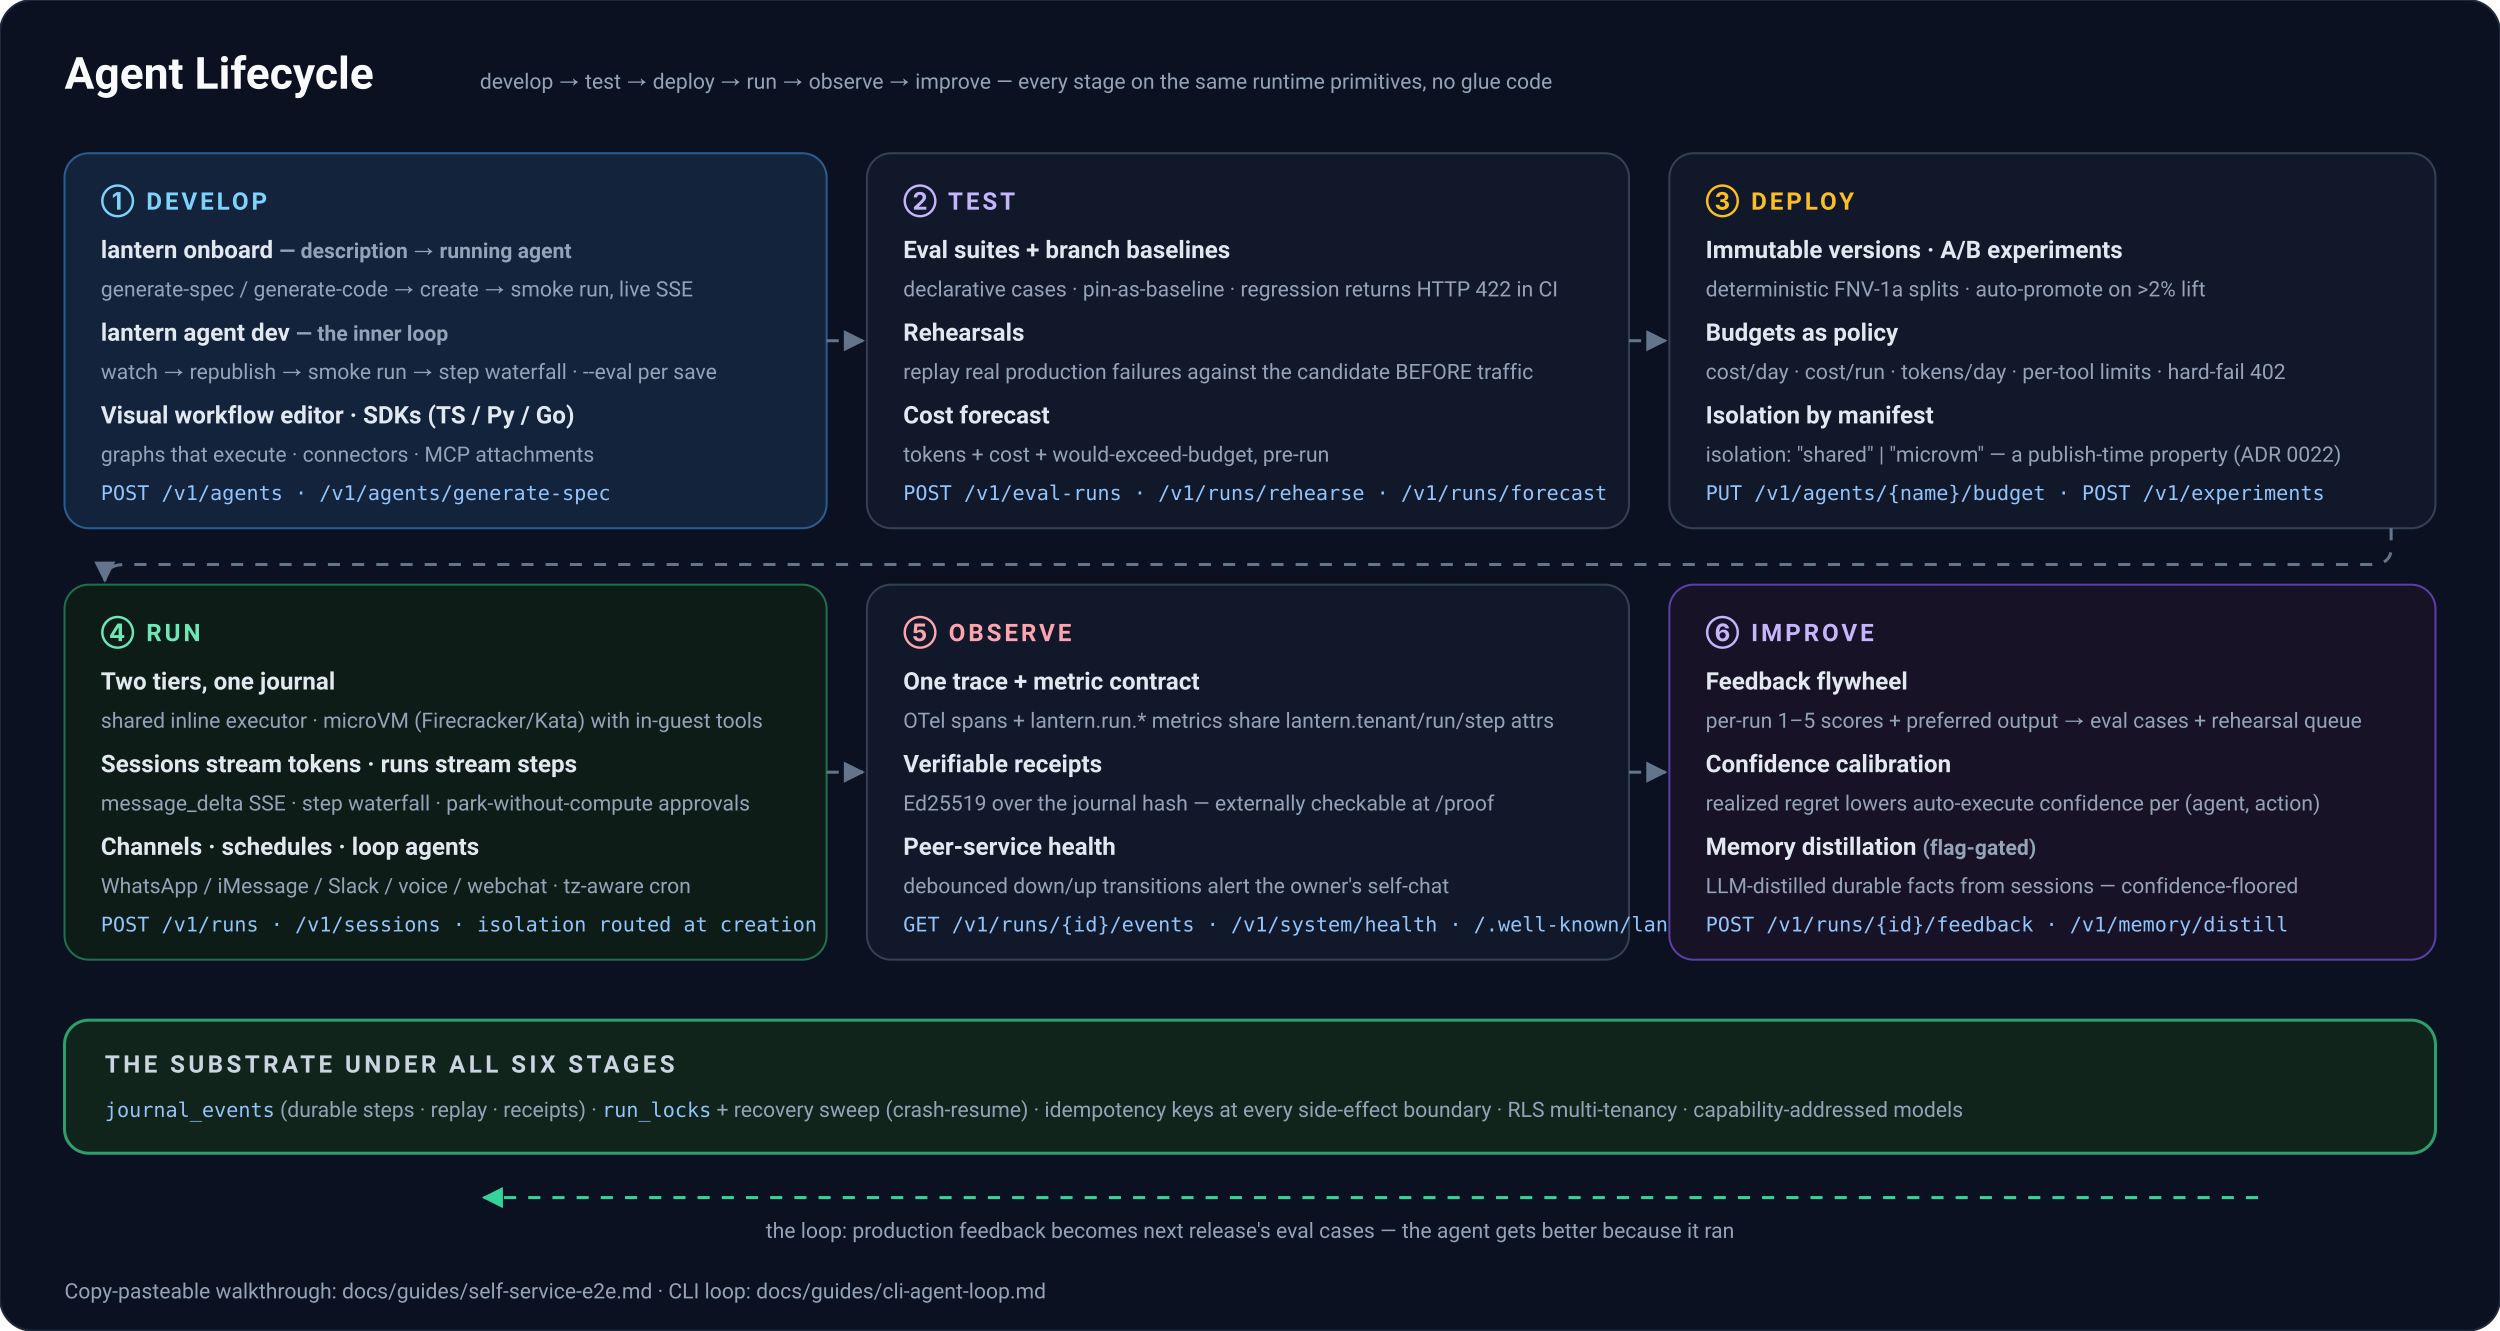
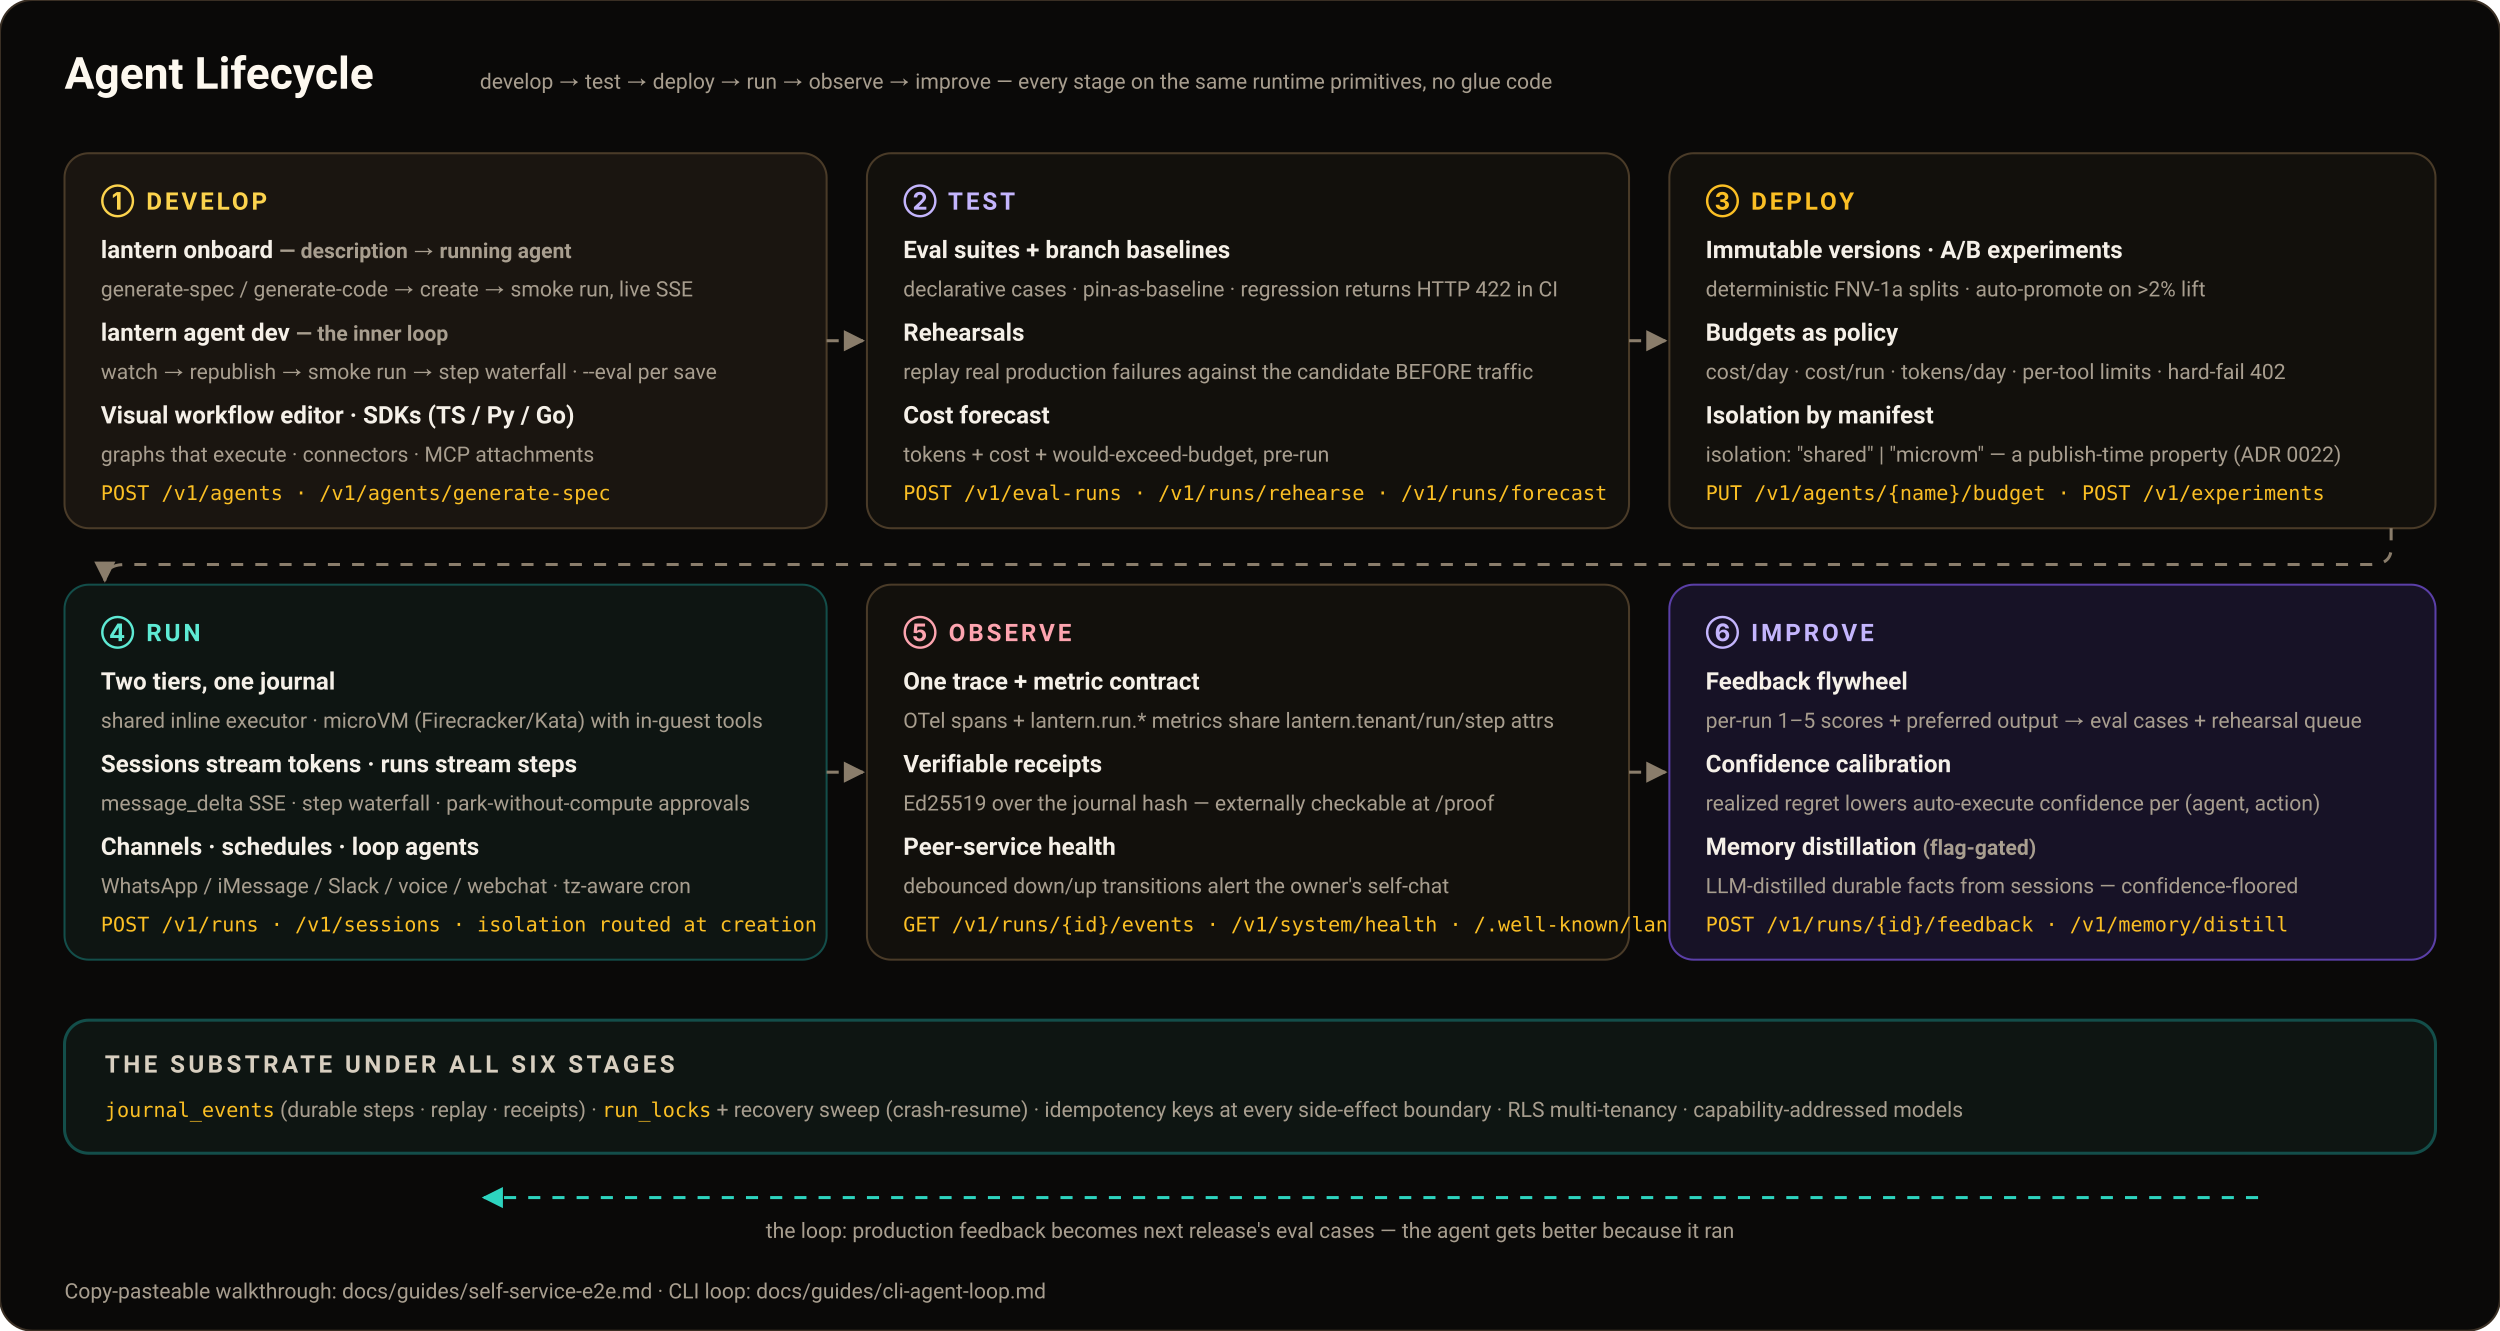
<svg xmlns="http://www.w3.org/2000/svg" width="1240" height="660" viewBox="0 0 1240 660" font-family="ui-sans-serif, system-ui, -apple-system, Segoe UI, Roboto, Helvetica, Arial, sans-serif" role="img" aria-label="Lantern end-to-end agent lifecycle — develop, test, deploy, run, observe, improve, on one shared runtime substrate">
  <defs>
    <marker id="ej-arr" viewBox="0 0 10 10" refX="9" refY="5" markerWidth="7" markerHeight="7" orient="auto-start-reverse">
-       <path d="M0 0 L10 5 L0 10 z" fill="#64748b" />
+       <path d="M0 0 L10 5 L0 10 z" fill="#8a7d6b" />
    </marker>
    <marker id="ej-arrg" viewBox="0 0 10 10" refX="9" refY="5" markerWidth="7" markerHeight="7" orient="auto-start-reverse">
-       <path d="M0 0 L10 5 L0 10 z" fill="#34d399" />
+       <path d="M0 0 L10 5 L0 10 z" fill="#2dd4bf" />
    </marker>
    <style>
-       .t    { fill:#e2e8f0; }
-       .sub  { fill:#94a3b8; font-size:10.5px; }
-       .h    { fill:#f8fafc; font-weight:700; }
-       .code { fill:#93c5fd; font-size:10px; font-family:ui-monospace,SFMono-Regular,Menlo,monospace; }
-       .band { fill:#cbd5e1; font-size:12px; font-weight:700; letter-spacing:.14em; }
+       .t    { fill:#f5f0e8; }
+       .sub  { fill:#a89e8f; font-size:10.5px; }
+       .h    { fill:#fdf8ef; font-weight:700; }
+       .code { fill:#fbbf24; font-size:10px; font-family:ui-monospace,SFMono-Regular,Menlo,monospace; }
+       .band { fill:#d8cfc0; font-size:12px; font-weight:700; letter-spacing:.14em; }
      .stg  { font-size:12px; font-weight:700; letter-spacing:.12em; }
      .flow { stroke-dasharray:6 6; animation:ej-dash 1.4s linear infinite; }
      @keyframes ej-dash { to { stroke-dashoffset:-24; } }
      @media (prefers-reduced-motion: reduce) { .flow { animation:none; } }
    </style>
  </defs>
-   <rect x="0" y="0" width="1240" height="660" rx="16" fill="#0b1120" />
-   <rect x="0" y="0" width="1240" height="660" rx="16" fill="none" stroke="#1e293b" />
+   <rect x="0" y="0" width="1240" height="660" rx="16" fill="#0a0908" />
+   <rect x="0" y="0" width="1240" height="660" rx="16" fill="none" stroke="#3a2f24" />
  <text x="32" y="44" class="h" font-size="22">Agent Lifecycle</text>
  <text x="238" y="44" class="sub" font-size="13">develop → test → deploy → run → observe → improve — every stage on the same runtime primitives, no glue code</text>
  <g transform="translate(32,76)">
-     <rect x="0" y="0" width="378" height="186" rx="12" fill="#13233b" stroke="#2b5c8f" />
-     <text x="18" y="28" class="stg" fill="#7dd3fc">① DEVELOP</text>
+     <rect x="0" y="0" width="378" height="186" rx="12" fill="#1a1510" stroke="#4a3b28" />
+     <text x="18" y="28" class="stg" fill="#fcd34d">① DEVELOP</text>
    <text x="18" y="52" class="t" font-size="12" font-weight="700">lantern onboard <tspan class="sub">— description → running agent</tspan>
    </text>
    <text x="18" y="71" class="sub">generate-spec / generate-code → create → smoke run, live SSE</text>
    <text x="18" y="93" class="t" font-size="12" font-weight="700">lantern agent dev <tspan class="sub">— the inner loop</tspan>
    </text>
    <text x="18" y="112" class="sub">watch → republish → smoke run → step waterfall · --eval per save</text>
    <text x="18" y="134" class="t" font-size="12" font-weight="700">Visual workflow editor · SDKs (TS / Py / Go)</text>
    <text x="18" y="153" class="sub">graphs that execute · connectors · MCP attachments</text>
    <text x="18" y="172" class="code">POST /v1/agents · /v1/agents/generate-spec</text>
-     <rect x="398" y="0" width="378" height="186" rx="12" fill="#11182a" stroke="#334155" />
+     <rect x="398" y="0" width="378" height="186" rx="12" fill="#12100c" stroke="#4a3b28" />
    <text x="416" y="28" class="stg" fill="#c4b5fd">② TEST</text>
    <text x="416" y="52" class="t" font-size="12" font-weight="700">Eval suites + branch baselines</text>
    <text x="416" y="71" class="sub">declarative cases · pin-as-baseline · regression returns HTTP 422 in CI</text>
    <text x="416" y="93" class="t" font-size="12" font-weight="700">Rehearsals</text>
    <text x="416" y="112" class="sub">replay real production failures against the candidate BEFORE traffic</text>
    <text x="416" y="134" class="t" font-size="12" font-weight="700">Cost forecast</text>
    <text x="416" y="153" class="sub">tokens + cost + would-exceed-budget, pre-run</text>
    <text x="416" y="172" class="code">POST /v1/eval-runs · /v1/runs/rehearse · /v1/runs/forecast</text>
-     <rect x="796" y="0" width="380" height="186" rx="12" fill="#11182a" stroke="#334155" />
+     <rect x="796" y="0" width="380" height="186" rx="12" fill="#12100c" stroke="#4a3b28" />
    <text x="814" y="28" class="stg" fill="#fbbf24">③ DEPLOY</text>
    <text x="814" y="52" class="t" font-size="12" font-weight="700">Immutable versions · A/B experiments</text>
    <text x="814" y="71" class="sub">deterministic FNV-1a splits · auto-promote on &gt;2% lift</text>
    <text x="814" y="93" class="t" font-size="12" font-weight="700">Budgets as policy</text>
    <text x="814" y="112" class="sub">cost/day · cost/run · tokens/day · per-tool limits · hard-fail 402</text>
    <text x="814" y="134" class="t" font-size="12" font-weight="700">Isolation by manifest</text>
    <text x="814" y="153" class="sub">isolation: "shared" | "microvm" — a publish-time property (ADR 0022)</text>
    <text x="814" y="172" class="code">PUT /v1/agents/{name}/budget · POST /v1/experiments</text>
  </g>
-   <path class="flow" d="M 410 169 H 428" stroke="#64748b" stroke-width="1.5" fill="none" marker-end="url(#ej-arr)" />
-   <path class="flow" d="M 808 169 H 826" stroke="#64748b" stroke-width="1.5" fill="none" marker-end="url(#ej-arr)" />
+   <path class="flow" d="M 410 169 H 428" stroke="#8a7d6b" stroke-width="1.5" fill="none" marker-end="url(#ej-arr)" />
+   <path class="flow" d="M 808 169 H 826" stroke="#8a7d6b" stroke-width="1.5" fill="none" marker-end="url(#ej-arr)" />
  <g transform="translate(32,290)">
-     <rect x="0" y="0" width="378" height="186" rx="12" fill="#0e1c17" stroke="#1f6f4e" />
-     <text x="18" y="28" class="stg" fill="#6ee7b7">④ RUN</text>
+     <rect x="0" y="0" width="378" height="186" rx="12" fill="#0e1512" stroke="#134e4a" />
+     <text x="18" y="28" class="stg" fill="#5eead4">④ RUN</text>
    <text x="18" y="52" class="t" font-size="12" font-weight="700">Two tiers, one journal</text>
    <text x="18" y="71" class="sub">shared inline executor · microVM (Firecracker/Kata) with in-guest tools</text>
    <text x="18" y="93" class="t" font-size="12" font-weight="700">Sessions stream tokens · runs stream steps</text>
    <text x="18" y="112" class="sub">message_delta SSE · step waterfall · park-without-compute approvals</text>
    <text x="18" y="134" class="t" font-size="12" font-weight="700">Channels · schedules · loop agents</text>
    <text x="18" y="153" class="sub">WhatsApp / iMessage / Slack / voice / webchat · tz-aware cron</text>
    <text x="18" y="172" class="code">POST /v1/runs · /v1/sessions · isolation routed at creation</text>
-     <rect x="398" y="0" width="378" height="186" rx="12" fill="#11182a" stroke="#334155" />
+     <rect x="398" y="0" width="378" height="186" rx="12" fill="#12100c" stroke="#4a3b28" />
    <text x="416" y="28" class="stg" fill="#fda4af">⑤ OBSERVE</text>
    <text x="416" y="52" class="t" font-size="12" font-weight="700">One trace + metric contract</text>
    <text x="416" y="71" class="sub">OTel spans + lantern.run.* metrics share lantern.tenant/run/step attrs</text>
    <text x="416" y="93" class="t" font-size="12" font-weight="700">Verifiable receipts</text>
    <text x="416" y="112" class="sub">Ed25519 over the journal hash — externally checkable at /proof</text>
    <text x="416" y="134" class="t" font-size="12" font-weight="700">Peer-service health</text>
    <text x="416" y="153" class="sub">debounced down/up transitions alert the owner's self-chat</text>
    <text x="416" y="172" class="code">GET /v1/runs/{id}/events · /v1/system/health · /.well-known/lantern-receipts</text>
    <rect x="796" y="0" width="380" height="186" rx="12" fill="#171226" stroke="#5b3fa8" />
    <text x="814" y="28" class="stg" fill="#c4b5fd">⑥ IMPROVE</text>
    <text x="814" y="52" class="t" font-size="12" font-weight="700">Feedback flywheel</text>
    <text x="814" y="71" class="sub">per-run 1–5 scores + preferred output → eval cases + rehearsal queue</text>
    <text x="814" y="93" class="t" font-size="12" font-weight="700">Confidence calibration</text>
    <text x="814" y="112" class="sub">realized regret lowers auto-execute confidence per (agent, action)</text>
    <text x="814" y="134" class="t" font-size="12" font-weight="700">Memory distillation <tspan class="sub">(flag-gated)</tspan>
    </text>
    <text x="814" y="153" class="sub">LLM-distilled durable facts from sessions — confidence-floored</text>
    <text x="814" y="172" class="code">POST /v1/runs/{id}/feedback · /v1/memory/distill</text>
  </g>
-   <path class="flow" d="M 410 383 H 428" stroke="#64748b" stroke-width="1.5" fill="none" marker-end="url(#ej-arr)" />
-   <path class="flow" d="M 808 383 H 826" stroke="#64748b" stroke-width="1.5" fill="none" marker-end="url(#ej-arr)" />
-   <path class="flow" d="M 1186 262 V 272 Q 1186 280 1176 280 H 62 Q 52 280 52 288 V 288" stroke="#64748b" stroke-width="1.5" fill="none" marker-end="url(#ej-arr)" />
-   <path class="flow" d="M 986 476 V 496 Q 986 506 976 506 H 232 Q 222 506 222 496 V 486" stroke="#34d399" stroke-width="1.5" fill="none" marker-end="url(#ej-arrg)" opacity="0" />
+   <path class="flow" d="M 410 383 H 428" stroke="#8a7d6b" stroke-width="1.5" fill="none" marker-end="url(#ej-arr)" />
+   <path class="flow" d="M 808 383 H 826" stroke="#8a7d6b" stroke-width="1.5" fill="none" marker-end="url(#ej-arr)" />
+   <path class="flow" d="M 1186 262 V 272 Q 1186 280 1176 280 H 62 Q 52 280 52 288 V 288" stroke="#8a7d6b" stroke-width="1.5" fill="none" marker-end="url(#ej-arr)" />
+   <path class="flow" d="M 986 476 V 496 Q 986 506 976 506 H 232 Q 222 506 222 496 V 486" stroke="#2dd4bf" stroke-width="1.5" fill="none" marker-end="url(#ej-arrg)" opacity="0" />
  <g transform="translate(32,506)">
-     <rect x="0" y="0" width="1176" height="66" rx="12" fill="#10241b" stroke="#2f9e6e" stroke-width="1.5" />
-     <text x="20" y="26" class="band" fill="#6ee7b7">THE SUBSTRATE UNDER ALL SIX STAGES</text>
+     <rect x="0" y="0" width="1176" height="66" rx="12" fill="#0e1512" stroke="#134e4a" stroke-width="1.5" />
+     <text x="20" y="26" class="band" fill="#5eead4">THE SUBSTRATE UNDER ALL SIX STAGES</text>
    <text x="20" y="48" class="sub">
      <tspan class="code" font-size="11">journal_events</tspan> (durable steps · replay · receipts) · <tspan class="code" font-size="11">run_locks</tspan> + recovery sweep (crash-resume) · idempotency keys at every side-effect boundary · RLS multi-tenancy · capability-addressed models</text>
  </g>
-   <path class="flow" d="M 1120 594 H 240" stroke="#34d399" stroke-width="1.5" fill="none" marker-end="url(#ej-arrg)" />
-   <text x="620" y="614" text-anchor="middle" class="sub" fill="#6ee7b7">the loop: production feedback becomes next release's eval cases — the agent gets better because it ran</text>
+   <path class="flow" d="M 1120 594 H 240" stroke="#2dd4bf" stroke-width="1.5" fill="none" marker-end="url(#ej-arrg)" />
+   <text x="620" y="614" text-anchor="middle" class="sub" fill="#5eead4">the loop: production feedback becomes next release's eval cases — the agent gets better because it ran</text>
  <text x="32" y="644" class="sub">Copy-pasteable walkthrough: docs/guides/self-service-e2e.md · CLI loop: docs/guides/cli-agent-loop.md</text>
</svg>
